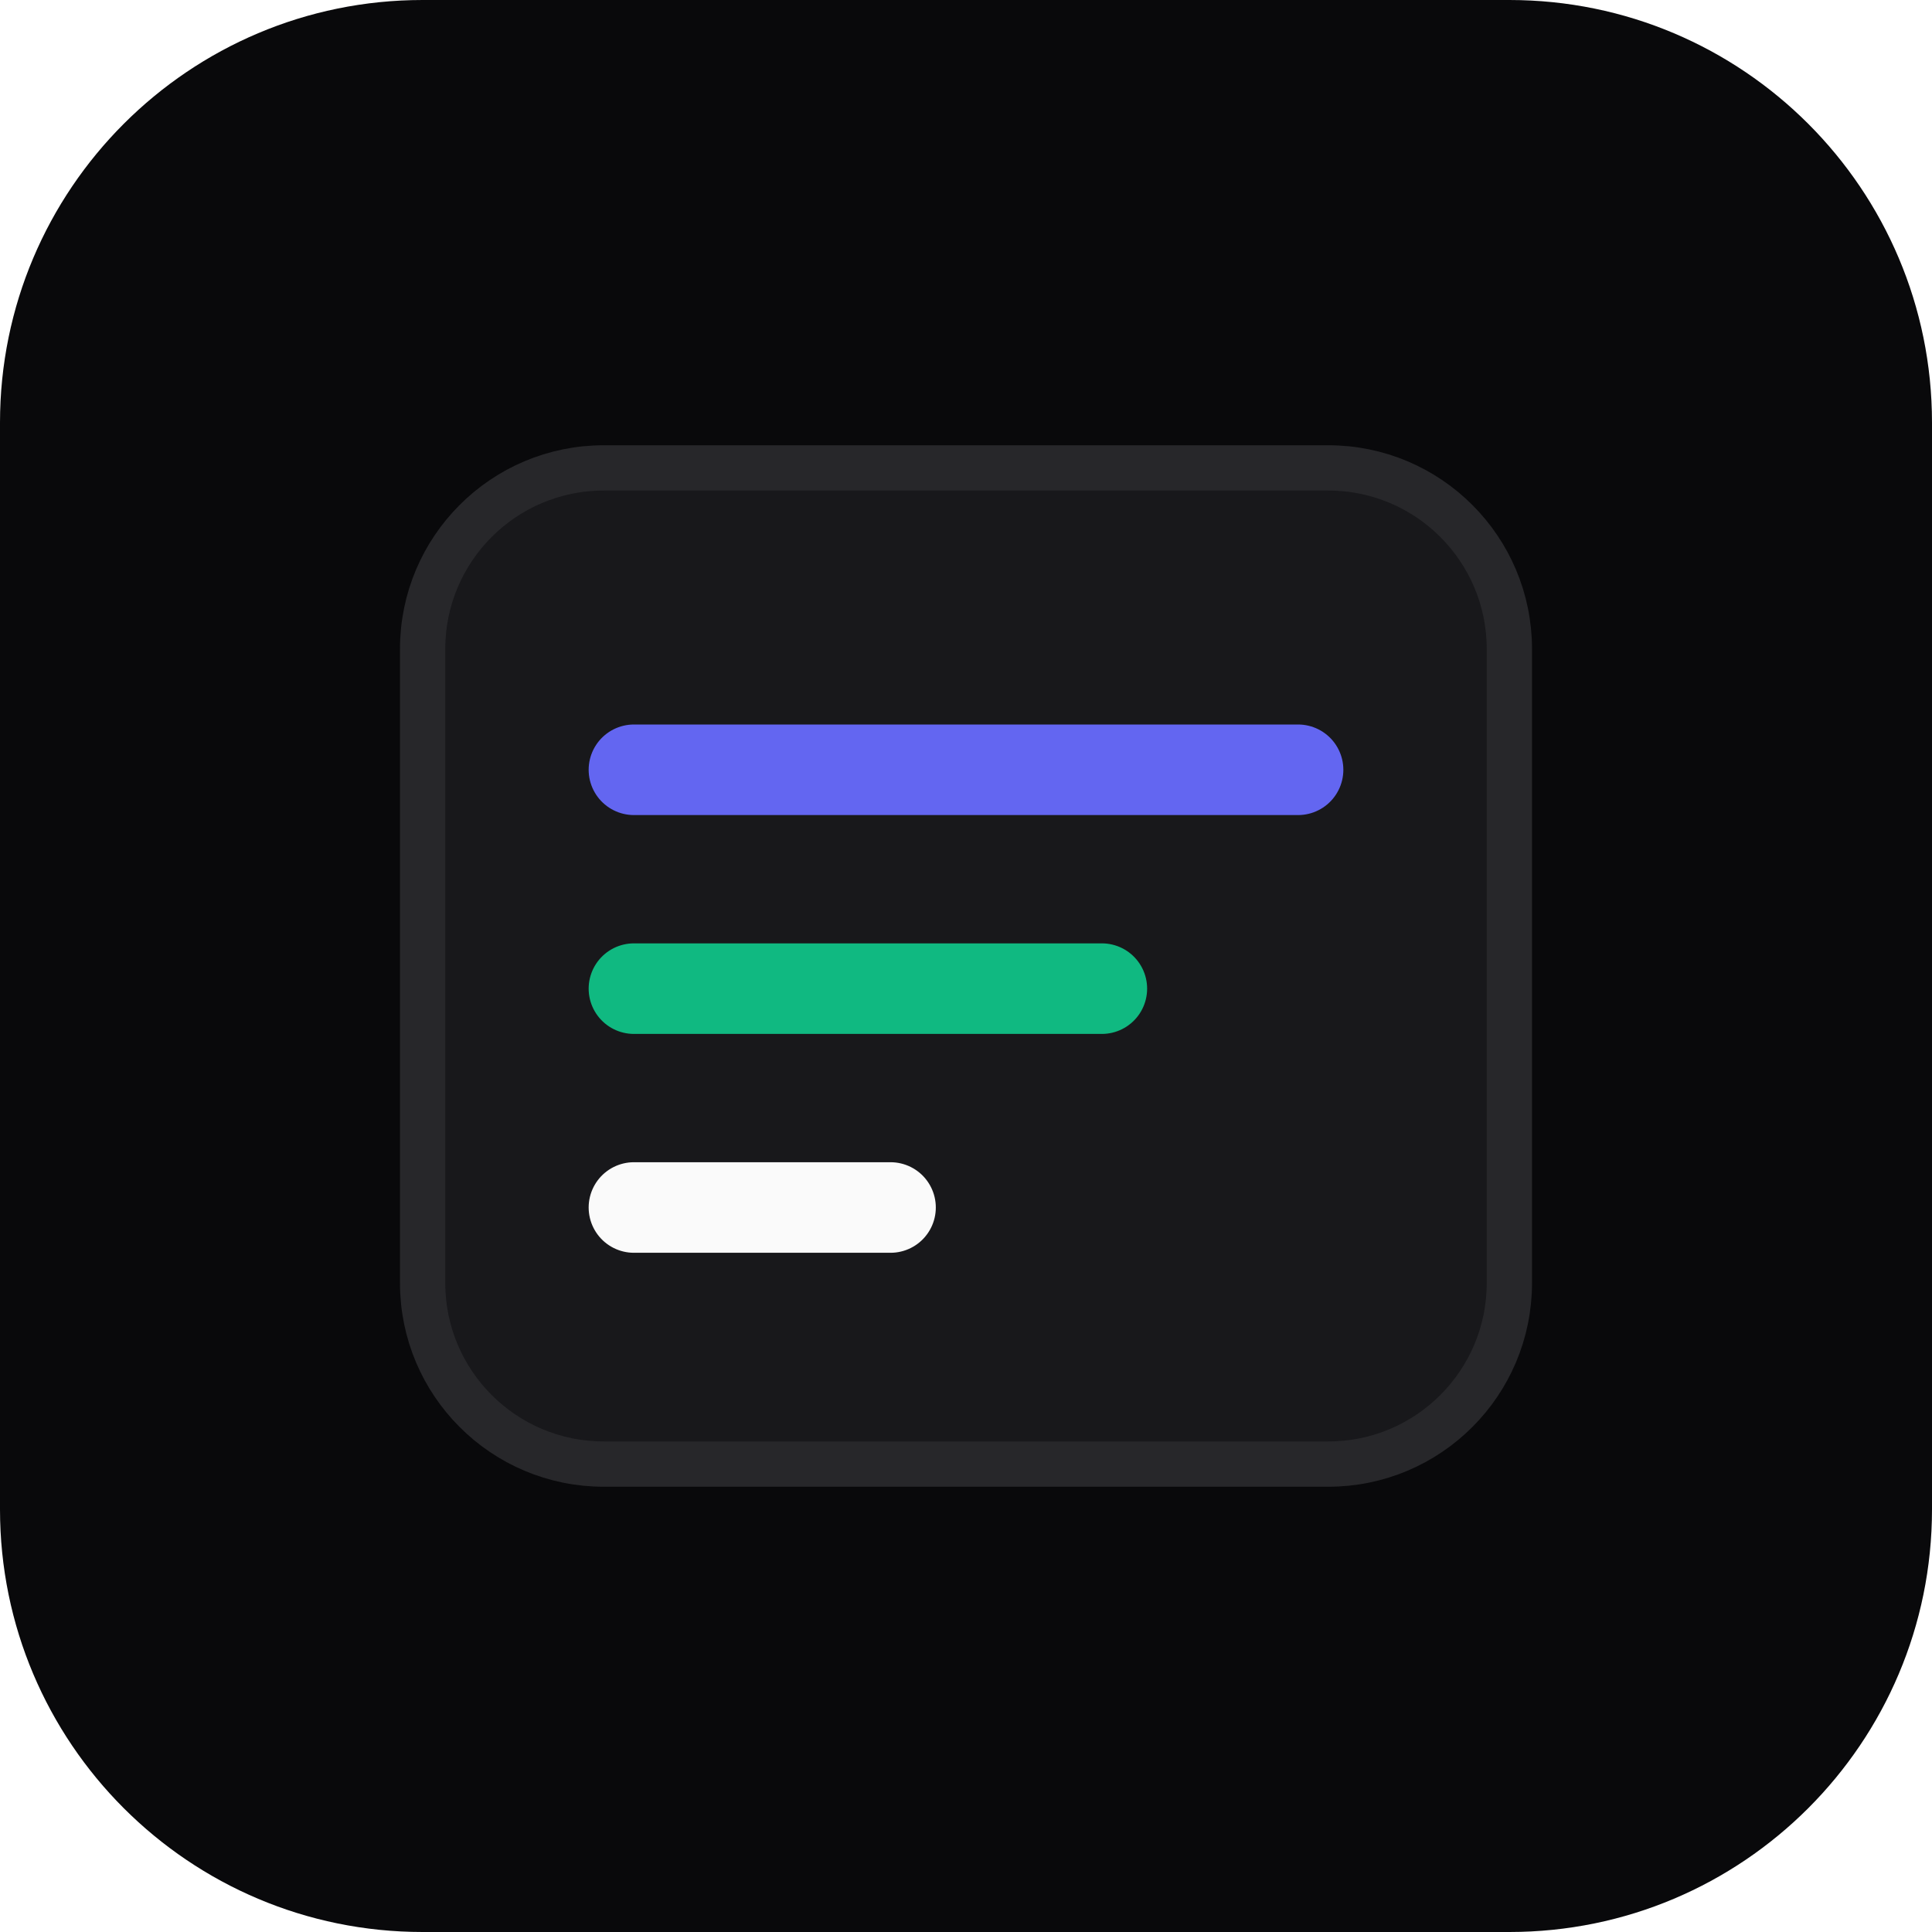
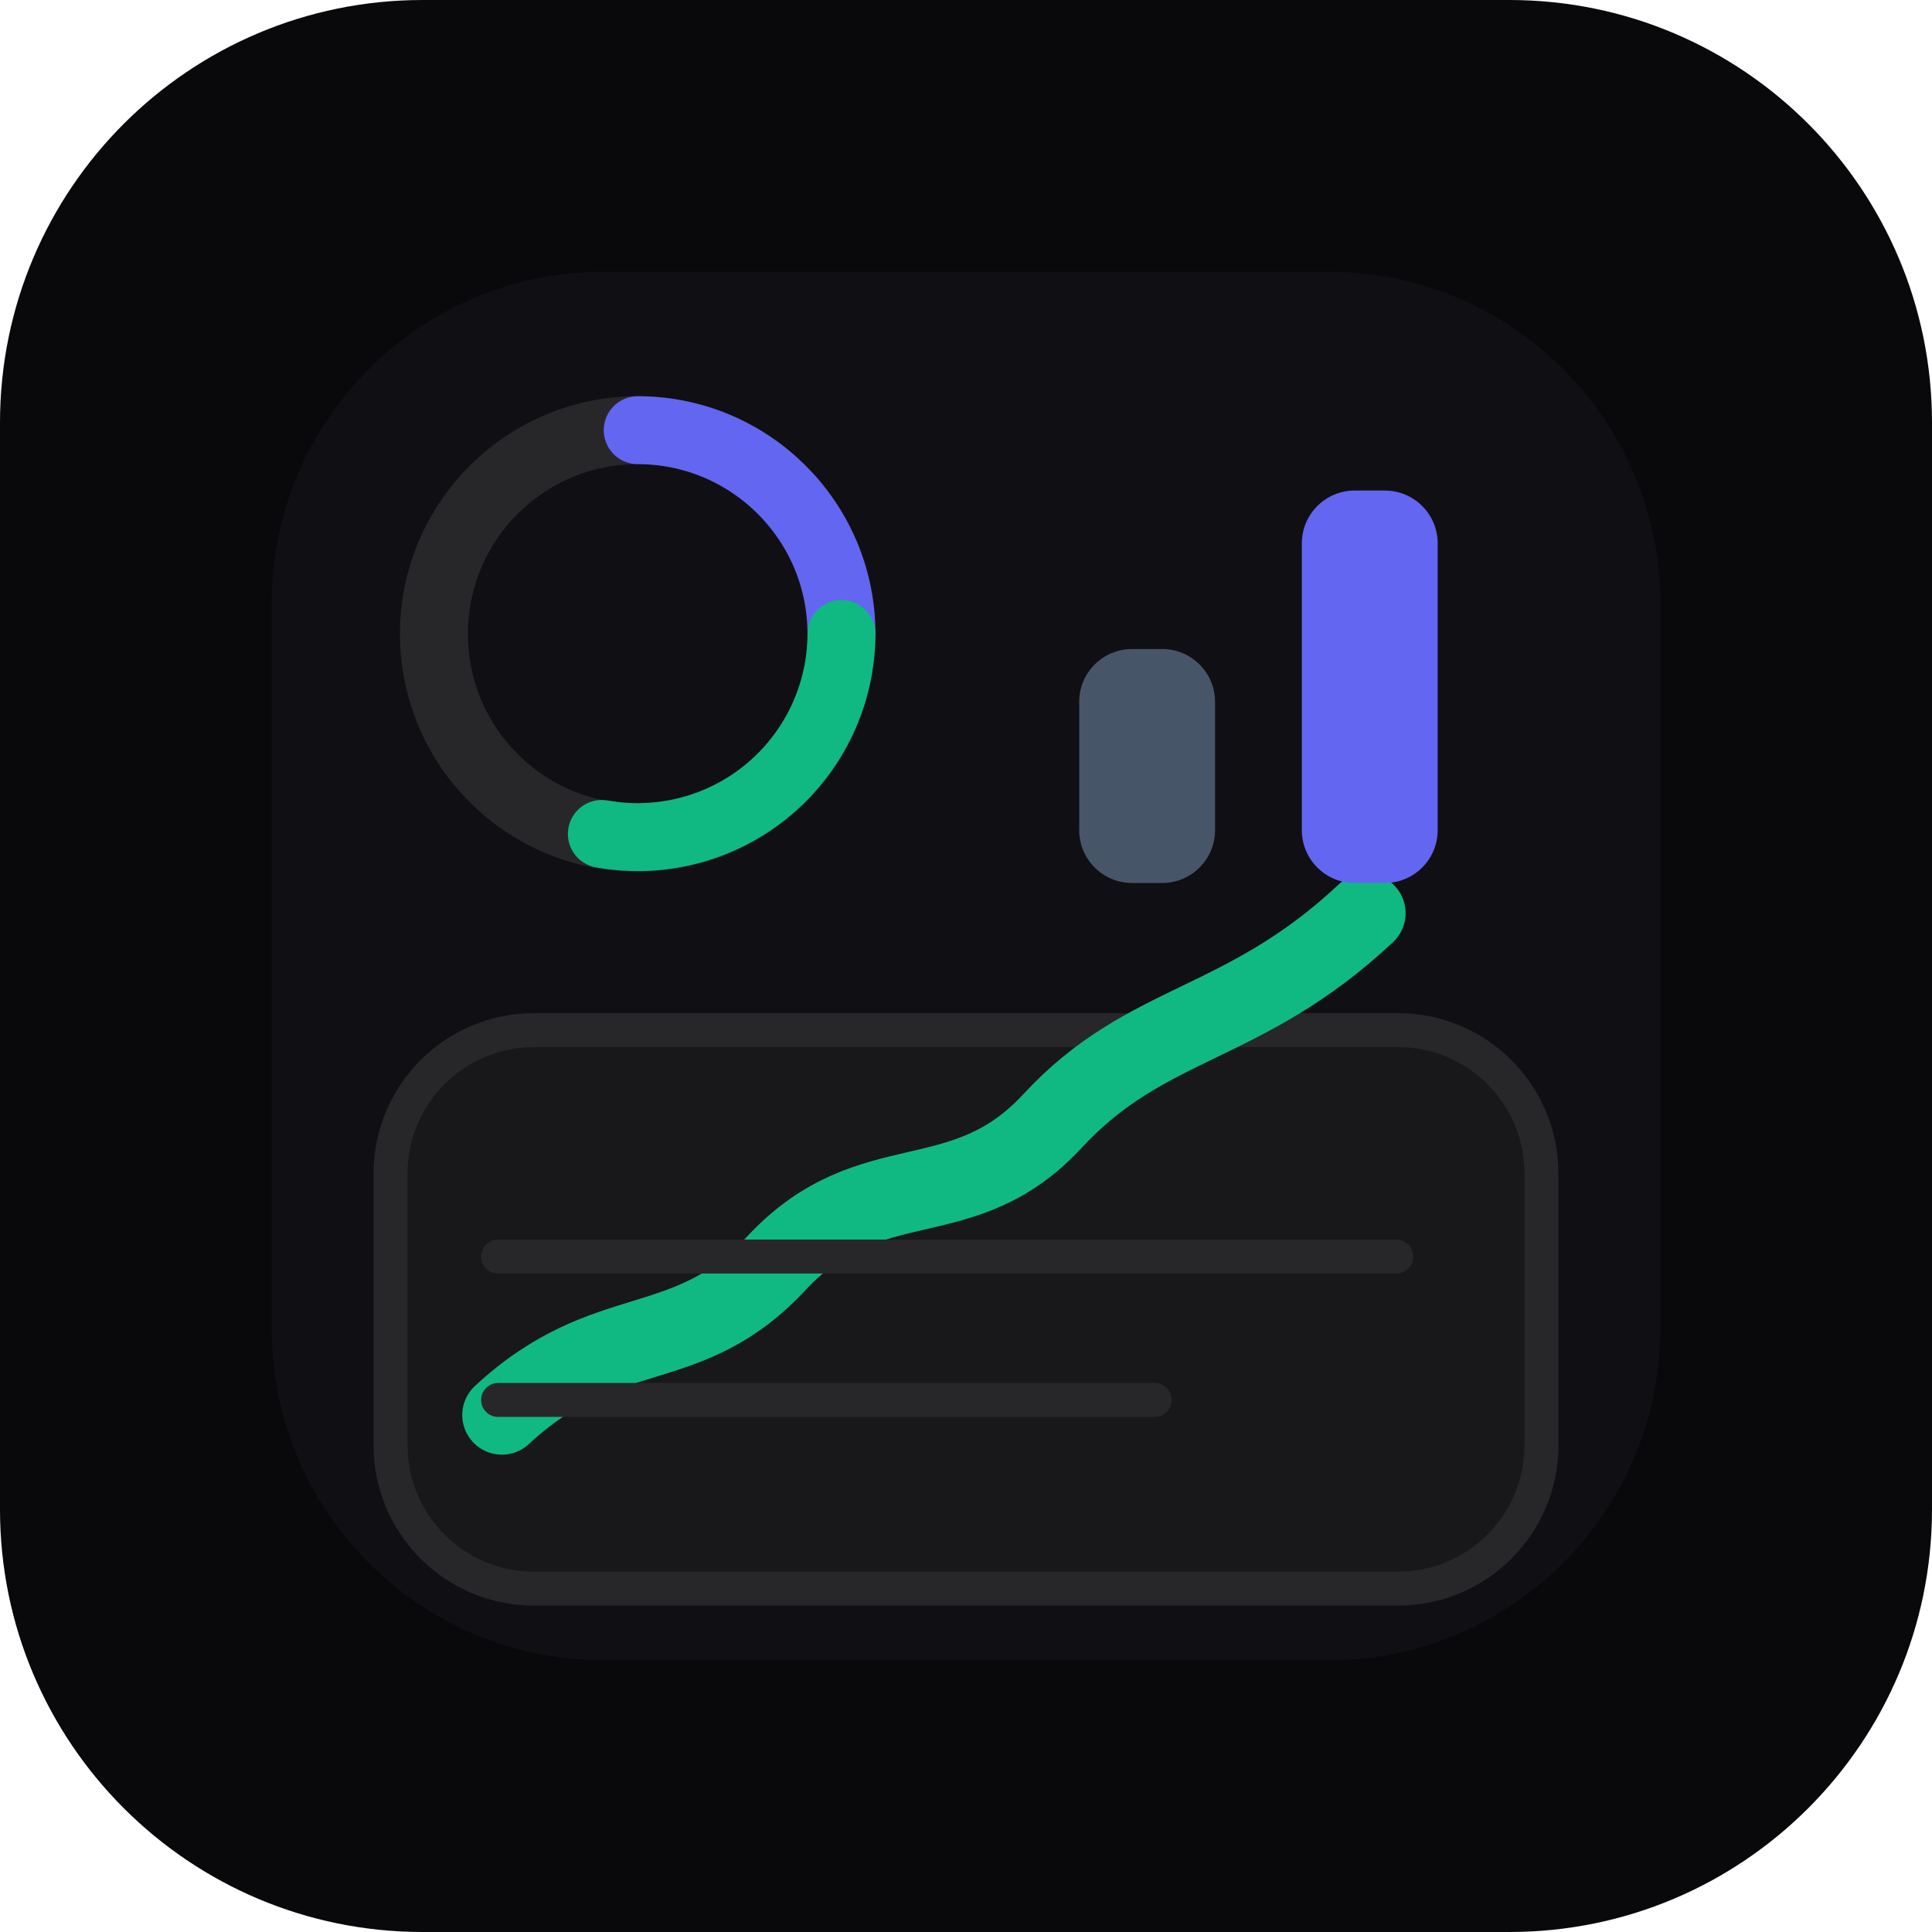
- <svg xmlns="http://www.w3.org/2000/svg" width="512" height="512" viewBox="0 0 512 512" fill="none">
-   <rect width="512" height="512" rx="112" fill="#09090B" />
-   <rect x="112" y="124" width="288" height="264" rx="48" fill="#18181B" stroke="#27272A" stroke-width="12" />
-   <path d="M168 204H344" stroke="#6366F1" stroke-width="24" stroke-linecap="round" />
-   <path d="M168 262H292" stroke="#10B981" stroke-width="24" stroke-linecap="round" />
-   <path d="M168 320H236" stroke="#FAFAFA" stroke-width="24" stroke-linecap="round" />
+ <svg xmlns="http://www.w3.org/2000/svg" width="1024" height="1024" viewBox="0 0 1024 1024" fill="none">
+   <rect width="1024" height="1024" rx="224" fill="#09090B" />
+   <rect x="144" y="144" width="736" height="736" rx="176" fill="#101014" />
+   <rect x="207" y="546" width="610" height="296" rx="76" fill="#18181B" stroke="#27272A" stroke-width="18" />
+   <path d="M266 750C322 698 364 721 412 669C462 616 510 646 558 594C608 540 659 545 724 484" stroke="#10B981" stroke-width="42" stroke-linecap="round" stroke-linejoin="round" />
+   <path d="M264 666H740" stroke="#27272A" stroke-width="18" stroke-linecap="round" />
+   <path d="M264 742H612" stroke="#27272A" stroke-width="18" stroke-linecap="round" />
+   <circle cx="338" cy="336" r="108" stroke="#27272A" stroke-width="36" />
+   <path d="M338 228A108 108 0 0 1 446 336" stroke="#6366F1" stroke-width="36" stroke-linecap="round" />
+   <path d="M446 336A108 108 0 0 1 319 442" stroke="#10B981" stroke-width="36" stroke-linecap="round" />
+   <rect x="572" y="344" width="72" height="124" rx="28" fill="#475569" />
+   <rect x="690" y="260" width="72" height="208" rx="28" fill="#6366F1" />
</svg>
